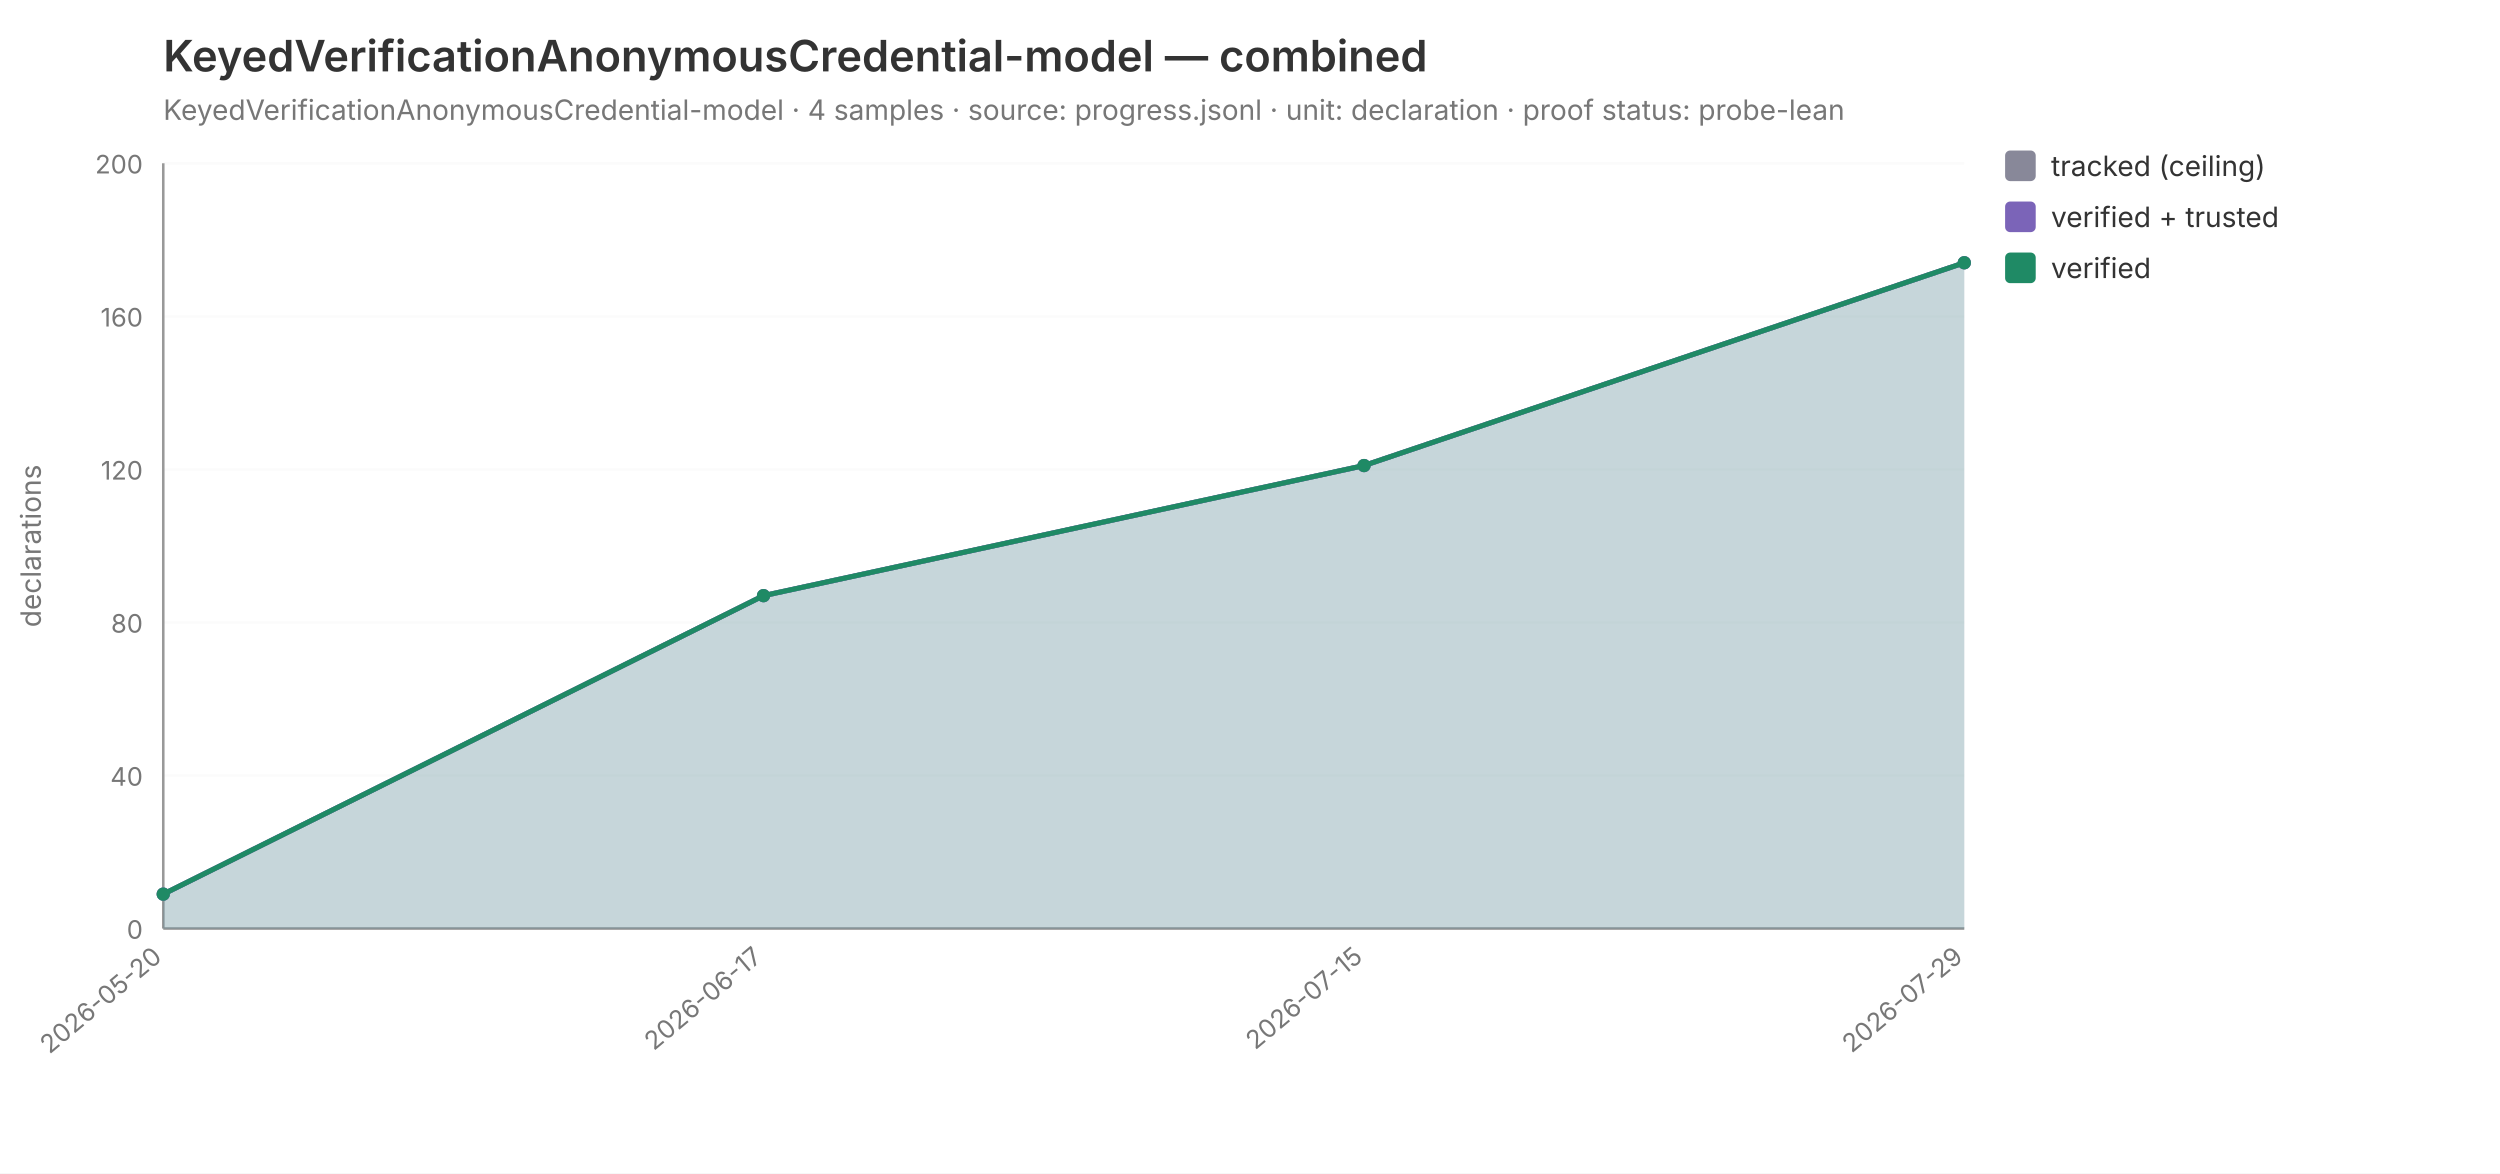
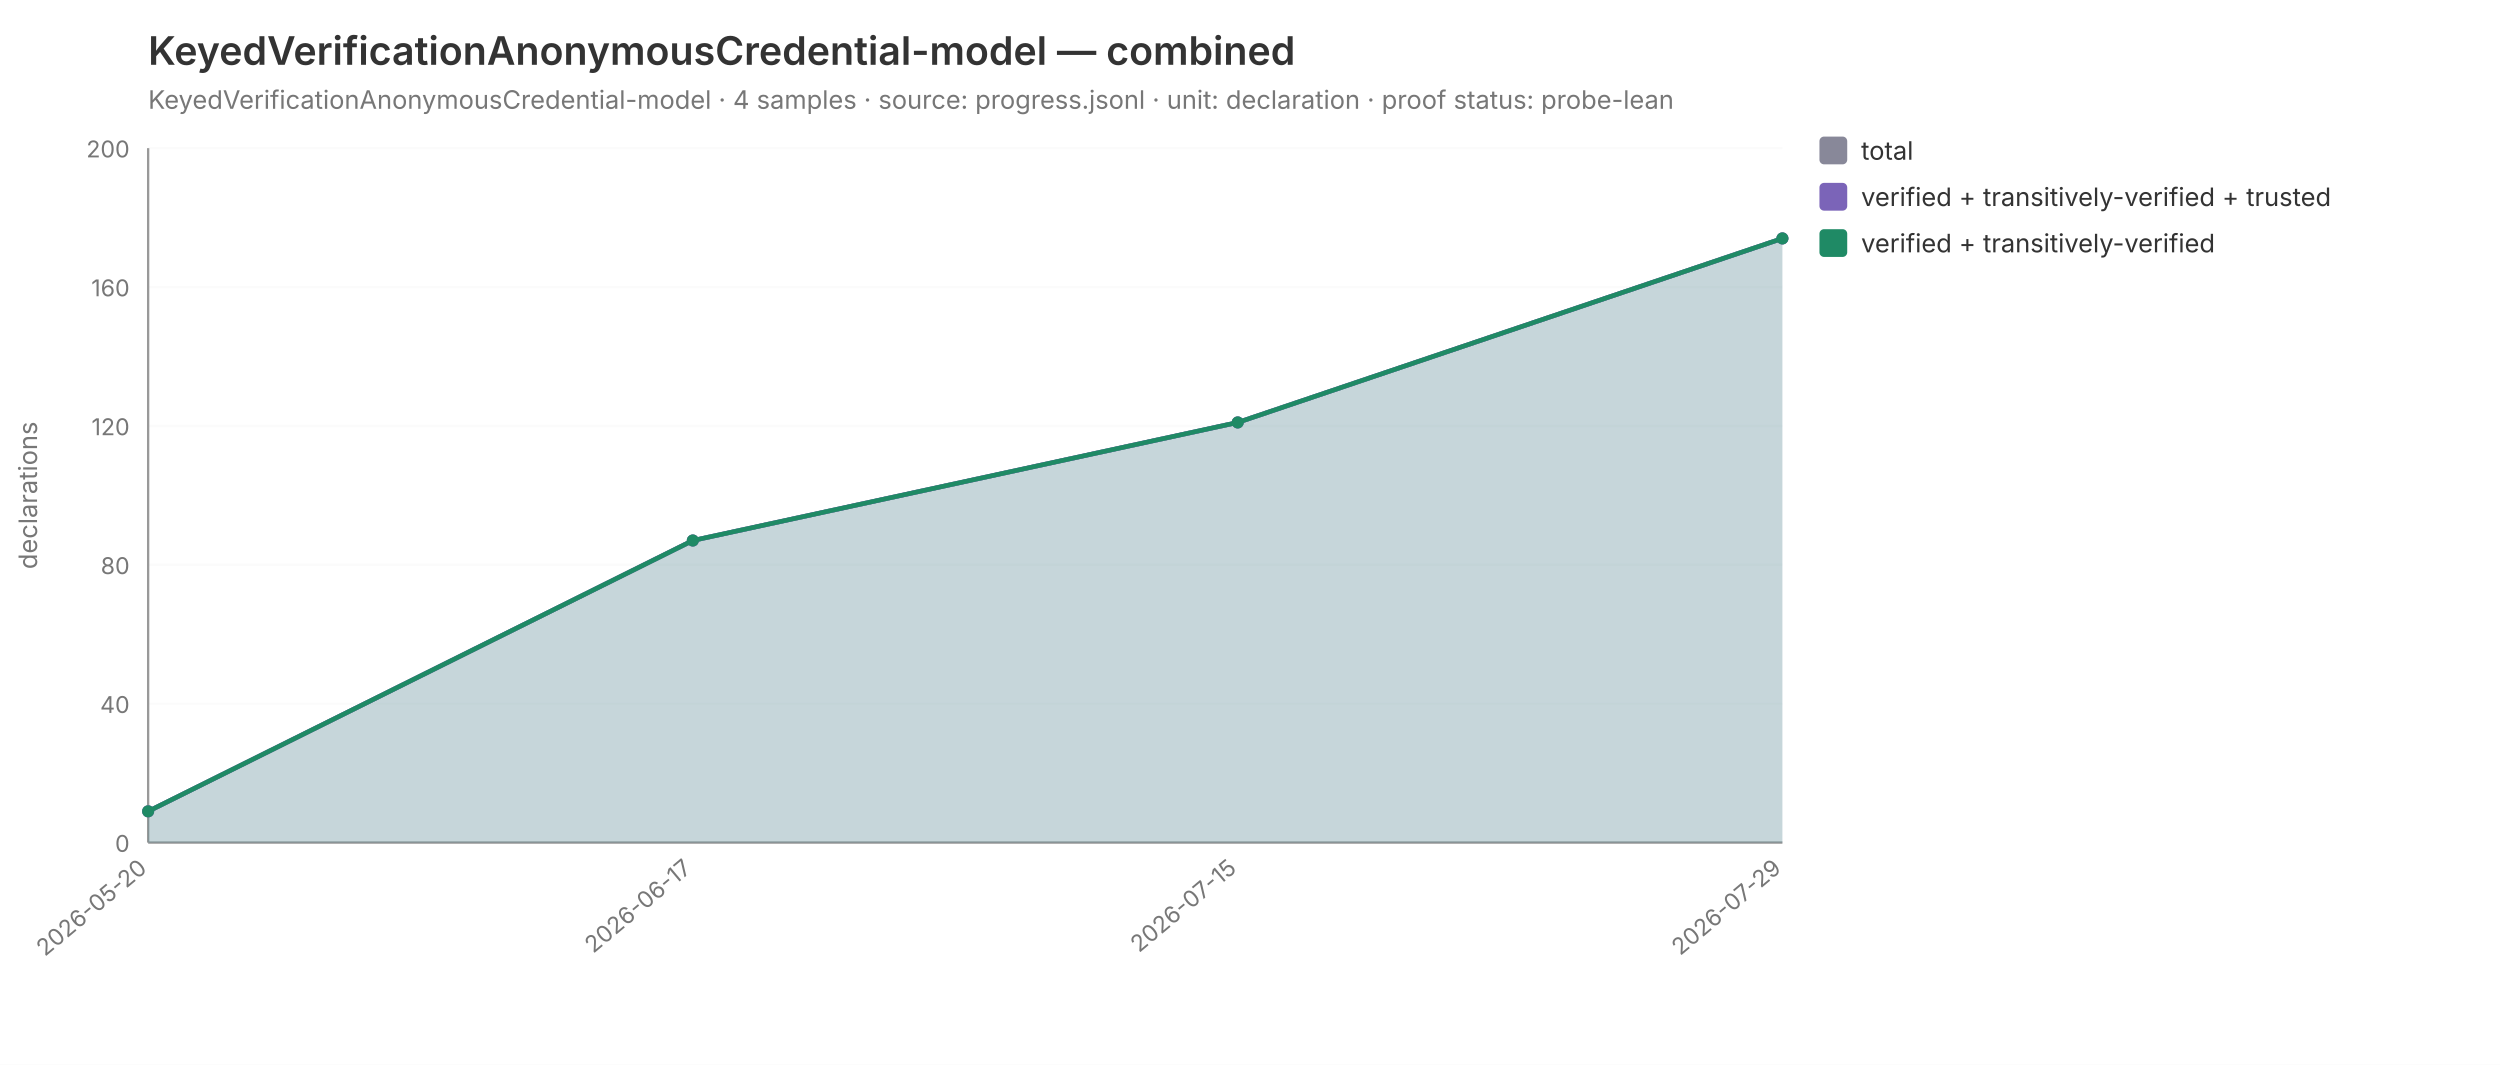
- <svg xmlns="http://www.w3.org/2000/svg" width="980" height="460" viewBox="0 0 980 460" font-family="system-ui, -apple-system, Segoe UI, sans-serif">
-   <rect width="980" height="460" fill="#FFFFFF" />
+ <svg xmlns="http://www.w3.org/2000/svg" width="1080" height="460" viewBox="0 0 1080 460" font-family="system-ui, -apple-system, Segoe UI, sans-serif">
+   <rect width="1080" height="460" fill="#FFFFFF" />
  <text x="64" y="28" font-size="17" font-weight="600" fill="#333333">KeyedVerificationAnonymousCredential-model — combined</text>
  <text x="64" y="47" font-size="11" fill="#777777">KeyedVerificationAnonymousCredential-model · 4 samples · source: progress.jsonl · unit: declaration · proof status: probe-lean</text>
  <line x1="64" y1="364.0" x2="770" y2="364.0" stroke="#E4E4E422" />
  <text x="56" y="368.0" font-size="10" text-anchor="end" fill="#777777">0</text>
  <line x1="64" y1="304.0" x2="770" y2="304.0" stroke="#E4E4E422" />
  <text x="56" y="308.0" font-size="10" text-anchor="end" fill="#777777">40</text>
  <line x1="64" y1="244.0" x2="770" y2="244.0" stroke="#E4E4E422" />
  <text x="56" y="248.0" font-size="10" text-anchor="end" fill="#777777">80</text>
  <line x1="64" y1="184.0" x2="770" y2="184.0" stroke="#E4E4E422" />
  <text x="56" y="188.0" font-size="10" text-anchor="end" fill="#777777">120</text>
  <line x1="64" y1="124.0" x2="770" y2="124.0" stroke="#E4E4E422" />
  <text x="56" y="128.0" font-size="10" text-anchor="end" fill="#777777">160</text>
  <line x1="64" y1="64.0" x2="770" y2="64.0" stroke="#E4E4E422" />
  <text x="56" y="68.0" font-size="10" text-anchor="end" fill="#777777">200</text>
  <line x1="64" y1="64" x2="64" y2="364" stroke="#999999" />
  <line x1="64" y1="364" x2="770" y2="364" stroke="#999999" />
  <text x="16" y="214.0" font-size="11" fill="#777777" text-anchor="middle" transform="rotate(-90 16 214.0)">declarations</text>
  <text x="64.0" y="376.0" font-size="10" fill="#777777" text-anchor="end" transform="rotate(-40 64.0 376.0)">2026-05-20</text>
  <text x="299.3" y="376.0" font-size="10" fill="#777777" text-anchor="end" transform="rotate(-40 299.3 376.0)">2026-06-17</text>
  <text x="534.7" y="376.0" font-size="10" fill="#777777" text-anchor="end" transform="rotate(-40 534.7 376.0)">2026-07-15</text>
  <text x="770.0" y="376.0" font-size="10" fill="#777777" text-anchor="end" transform="rotate(-40 770.0 376.0)">2026-07-29</text>
  <polygon points="64.0,350.5 299.3,233.5 534.7,182.5 770.0,103.0 770.0,364.0 64.0,364.0" fill="#888899" fill-opacity="0.08" stroke="none" />
  <polygon points="64.0,350.5 299.3,233.5 534.7,182.5 770.0,103.0 770.0,364.0 64.0,364.0" fill="#7B64B8" fill-opacity="0.12" stroke="none" />
  <polygon points="64.0,350.5 299.3,233.5 534.7,182.5 770.0,103.0 770.0,364.0 64.0,364.0" fill="#1F8A65" fill-opacity="0.16" stroke="none" />
  <polyline points="64.0,350.5 299.3,233.5 534.7,182.5 770.0,103.0" fill="none" stroke="#888899" stroke-width="2.0" stroke-linejoin="round" />
  <circle cx="64.0" cy="350.5" r="2.6" fill="#888899" />
  <circle cx="299.3" cy="233.5" r="2.6" fill="#888899" />
  <circle cx="534.7" cy="182.5" r="2.6" fill="#888899" />
  <circle cx="770.0" cy="103.0" r="2.6" fill="#888899" />
  <polyline points="64.0,350.5 299.3,233.5 534.7,182.5 770.0,103.0" fill="none" stroke="#7B64B8" stroke-width="2.0" stroke-linejoin="round" />
  <circle cx="64.0" cy="350.5" r="2.6" fill="#7B64B8" />
  <circle cx="299.3" cy="233.5" r="2.6" fill="#7B64B8" />
  <circle cx="534.7" cy="182.5" r="2.6" fill="#7B64B8" />
  <circle cx="770.0" cy="103.0" r="2.6" fill="#7B64B8" />
  <polyline points="64.0,350.5 299.3,233.5 534.7,182.5 770.0,103.0" fill="none" stroke="#1F8A65" stroke-width="2.0" stroke-linejoin="round" />
  <circle cx="64.0" cy="350.5" r="2.6" fill="#1F8A65" />
  <circle cx="299.3" cy="233.5" r="2.6" fill="#1F8A65" />
  <circle cx="534.7" cy="182.5" r="2.6" fill="#1F8A65" />
  <circle cx="770.0" cy="103.0" r="2.6" fill="#1F8A65" />
  <rect x="786" y="59" width="12" height="12" rx="2" fill="#888899" />
-   <text x="804" y="69" font-size="11" fill="#333333">tracked (ceiling)</text>
+   <text x="804" y="69" font-size="11" fill="#333333">total</text>
  <rect x="786" y="79" width="12" height="12" rx="2" fill="#7B64B8" />
-   <text x="804" y="89" font-size="11" fill="#333333">verified + trusted</text>
+   <text x="804" y="89" font-size="11" fill="#333333">verified + transitively-verified + trusted</text>
  <rect x="786" y="99" width="12" height="12" rx="2" fill="#1F8A65" />
-   <text x="804" y="109" font-size="11" fill="#333333">verified</text>
+   <text x="804" y="109" font-size="11" fill="#333333">verified + transitively-verified</text>
</svg>
